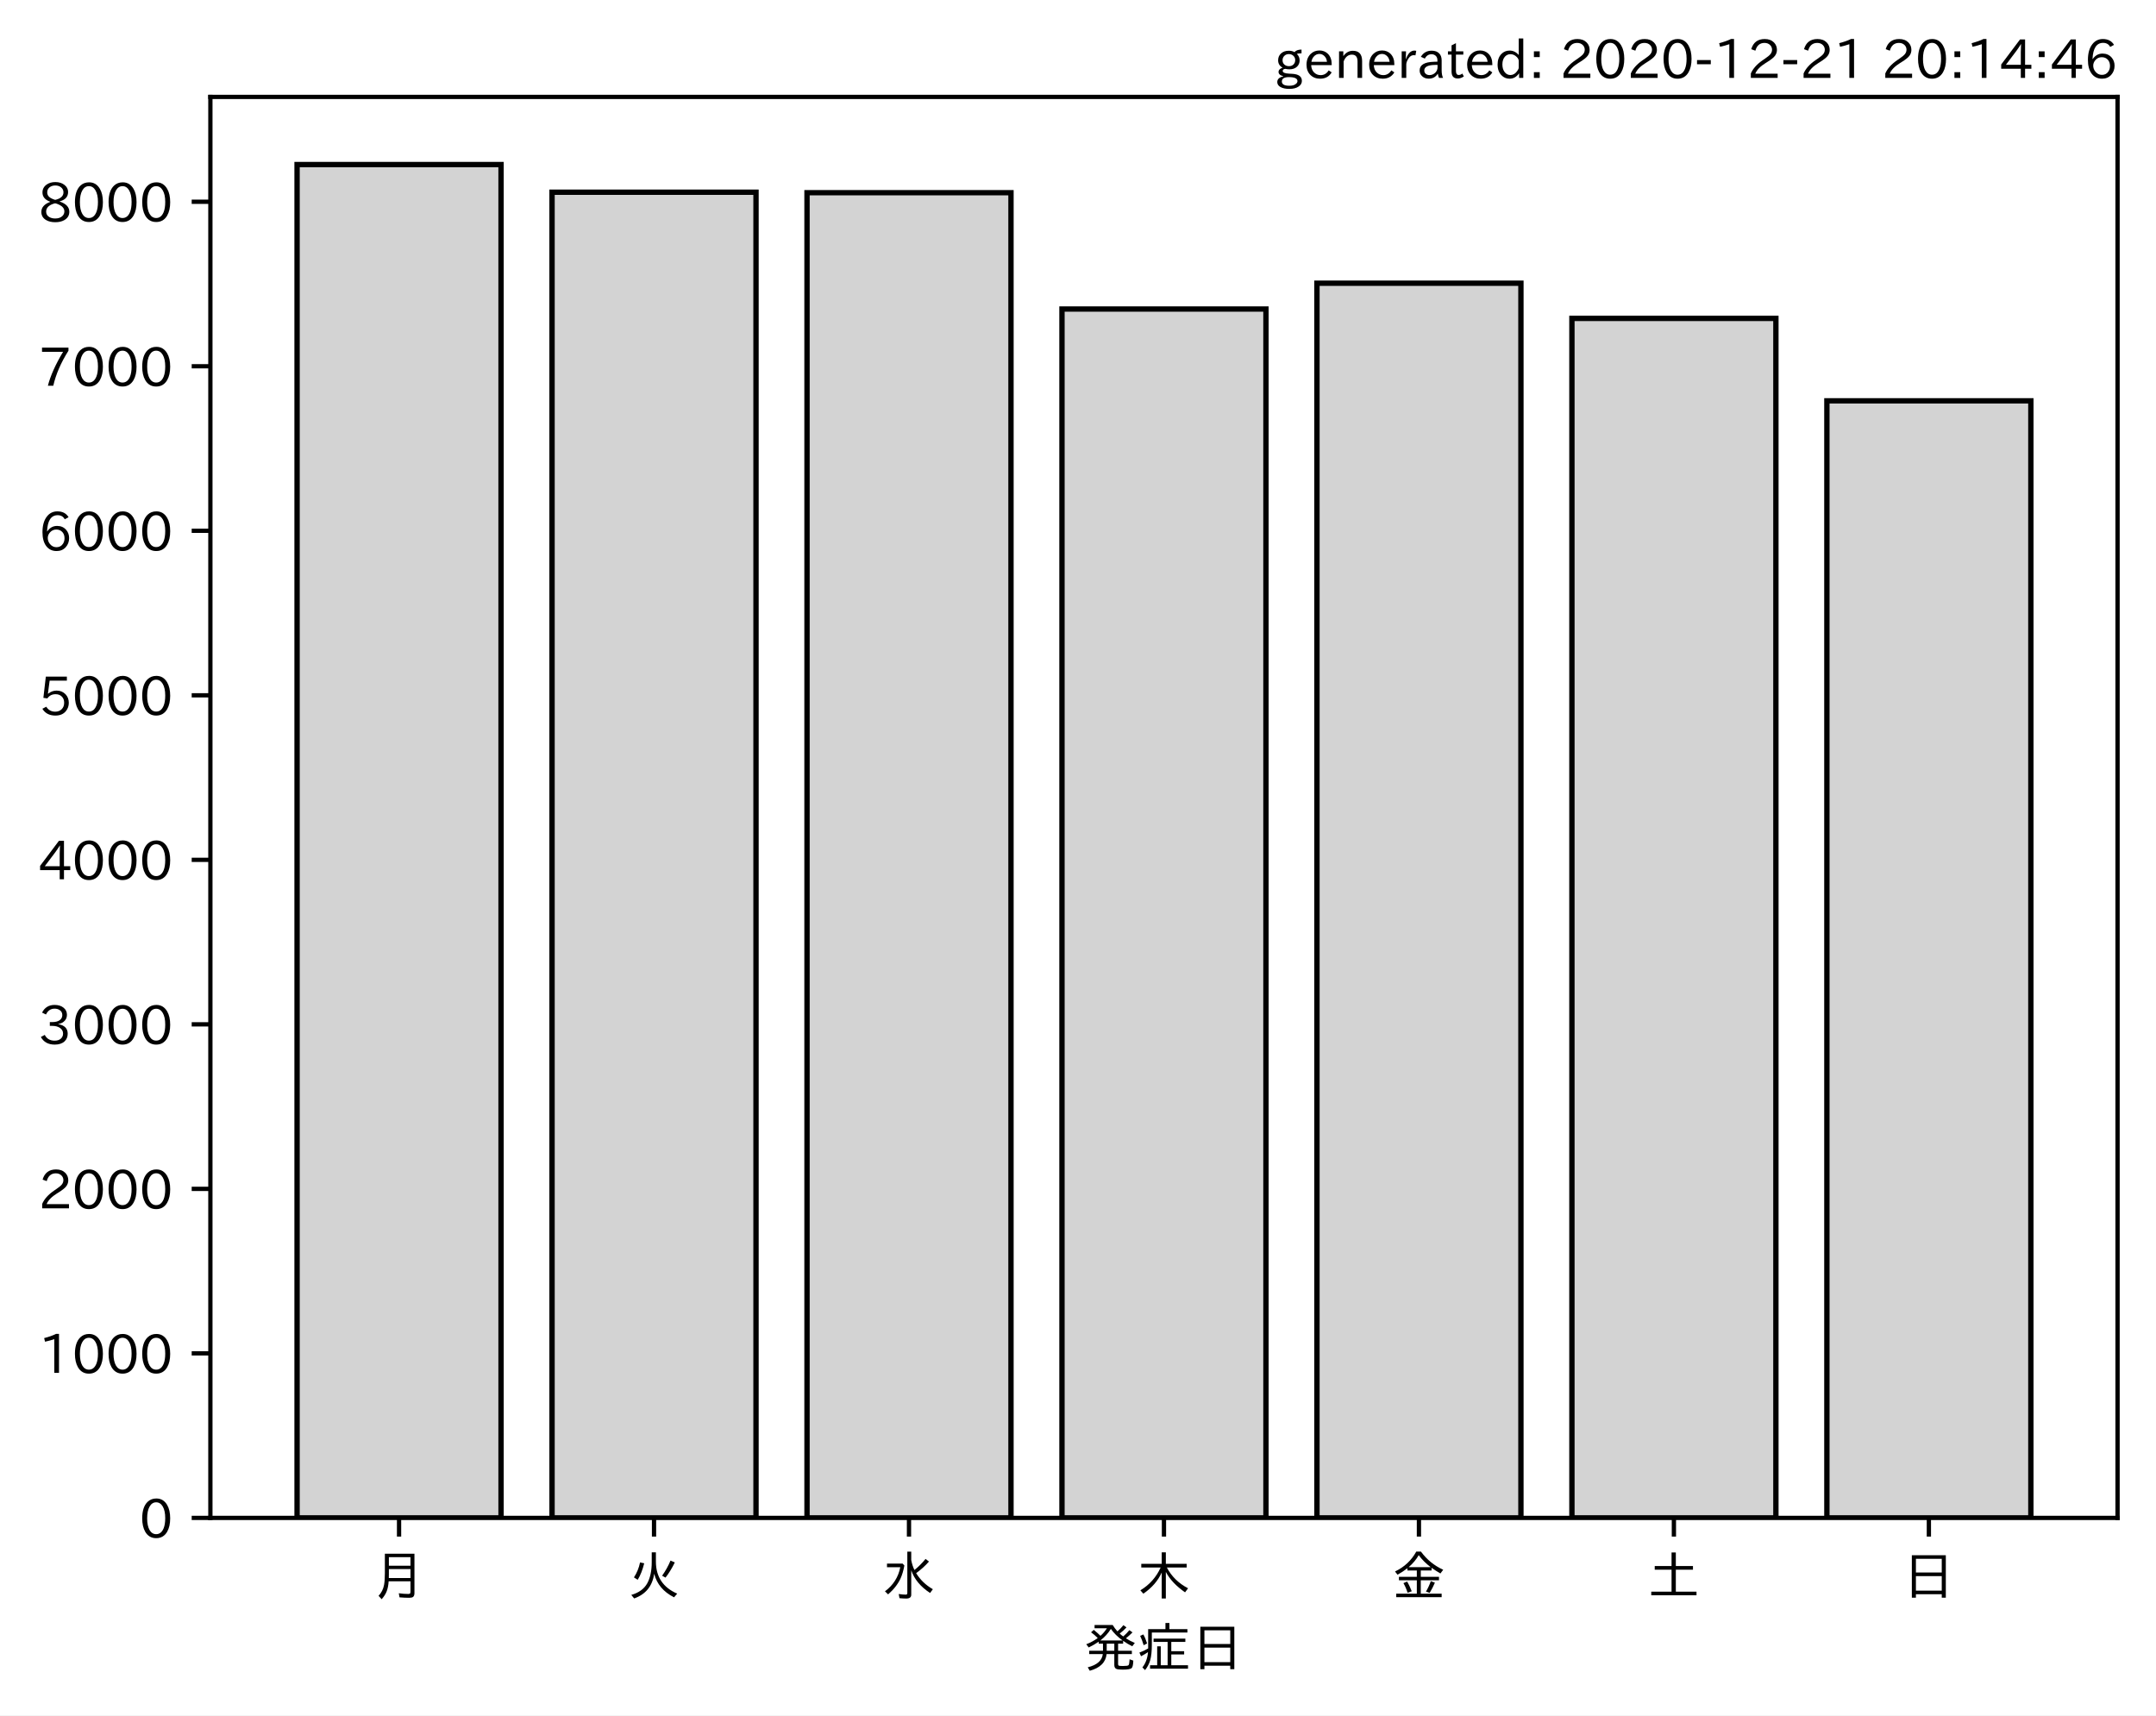
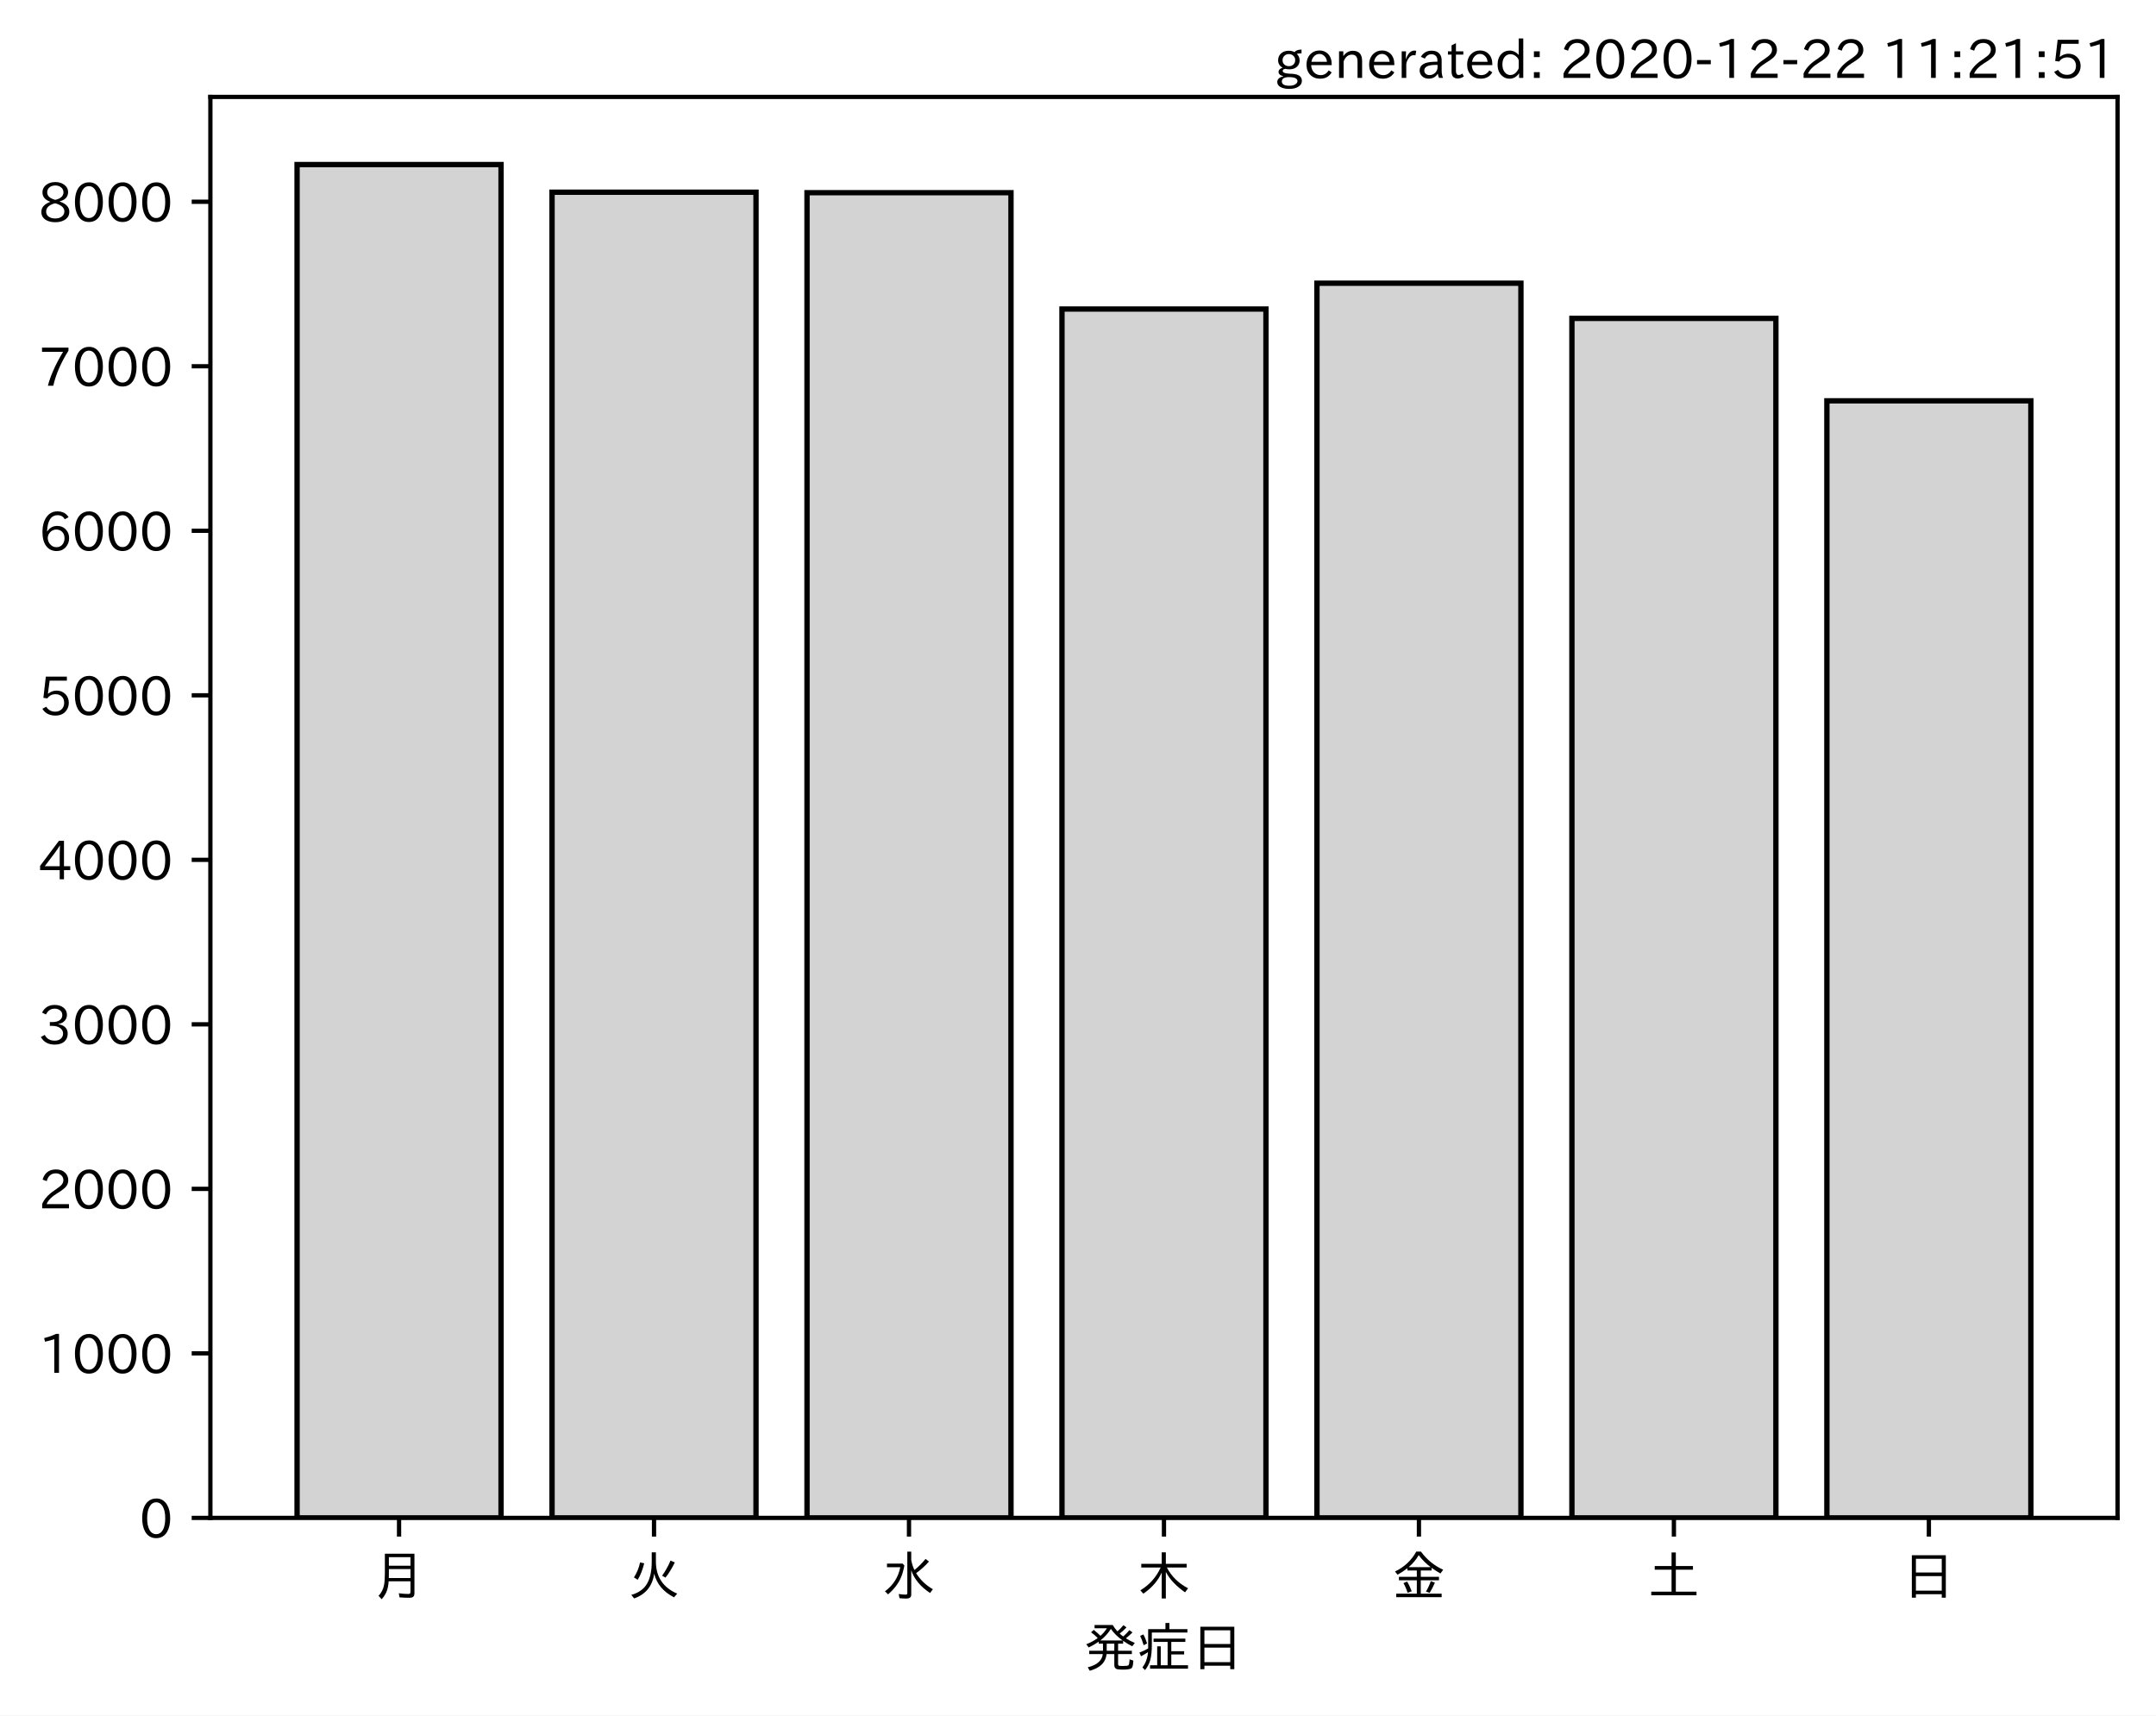
<svg xmlns="http://www.w3.org/2000/svg" xmlns:xlink="http://www.w3.org/1999/xlink" height="321.24pt" version="1.1" viewBox="0 0 403.714 321.24" width="403.714pt">
  <defs>
    <style type="text/css">*{stroke-linecap:butt;stroke-linejoin:round;}</style>
  </defs>
  <g id="figure_1">
    <g id="patch_1">
      <path d="M 0 321.24  L 403.714 321.24  L 403.714 0  L 0 0  z " style="fill:#ffffff;" />
    </g>
    <g id="axes_1">
      <g id="patch_2">
        <path d="M 39.394 284.259  L 396.514 284.259  L 396.514 18.147  L 39.394 18.147  z " style="fill:#ffffff;" />
      </g>
      <g id="patch_3">
-         <path clip-path="url(#pc77dce7013)" d="M 55.626 284.259  L 93.821 284.259  L 93.821 30.819  L 55.626 30.819  z " style="fill:#d3d3d3;stroke:#000000;stroke-linejoin:miter;" />
+         <path clip-path="url(#p035cf41c71)" d="M 55.626 284.259  L 93.821 284.259  L 93.821 30.819  L 55.626 30.819  z " style="fill:#d3d3d3;stroke:#000000;stroke-linejoin:miter;" />
      </g>
      <g id="patch_4">
-         <path clip-path="url(#pc77dce7013)" d="M 103.37 284.259  L 141.564 284.259  L 141.564 35.995  L 103.37 35.995  z " style="fill:#d3d3d3;stroke:#000000;stroke-linejoin:miter;" />
+         <path clip-path="url(#p035cf41c71)" d="M 103.37 284.259  L 141.564 284.259  L 141.564 35.995  L 103.37 35.995  z " style="fill:#d3d3d3;stroke:#000000;stroke-linejoin:miter;" />
      </g>
      <g id="patch_5">
-         <path clip-path="url(#pc77dce7013)" d="M 151.113 284.259  L 189.308 284.259  L 189.308 36.087  L 151.113 36.087  z " style="fill:#d3d3d3;stroke:#000000;stroke-linejoin:miter;" />
+         <path clip-path="url(#p035cf41c71)" d="M 151.113 284.259  L 189.308 284.259  L 189.308 36.087  L 151.113 36.087  z " style="fill:#d3d3d3;stroke:#000000;stroke-linejoin:miter;" />
      </g>
      <g id="patch_6">
-         <path clip-path="url(#pc77dce7013)" d="M 198.856 284.259  L 237.051 284.259  L 237.051 57.869  L 198.856 57.869  z " style="fill:#d3d3d3;stroke:#000000;stroke-linejoin:miter;" />
+         <path clip-path="url(#p035cf41c71)" d="M 198.856 284.259  L 237.051 284.259  L 237.051 57.869  L 198.856 57.869  z " style="fill:#d3d3d3;stroke:#000000;stroke-linejoin:miter;" />
      </g>
      <g id="patch_7">
-         <path clip-path="url(#pc77dce7013)" d="M 246.6 284.259  L 284.794 284.259  L 284.794 53.032  L 246.6 53.032  z " style="fill:#d3d3d3;stroke:#000000;stroke-linejoin:miter;" />
+         <path clip-path="url(#p035cf41c71)" d="M 246.6 284.259  L 284.794 284.259  L 284.794 53.032  L 246.6 53.032  z " style="fill:#d3d3d3;stroke:#000000;stroke-linejoin:miter;" />
      </g>
      <g id="patch_8">
-         <path clip-path="url(#pc77dce7013)" d="M 294.343 284.259  L 332.538 284.259  L 332.538 59.626  L 294.343 59.626  z " style="fill:#d3d3d3;stroke:#000000;stroke-linejoin:miter;" />
+         <path clip-path="url(#p035cf41c71)" d="M 294.343 284.259  L 332.538 284.259  L 332.538 59.626  L 294.343 59.626  z " style="fill:#d3d3d3;stroke:#000000;stroke-linejoin:miter;" />
      </g>
      <g id="patch_9">
-         <path clip-path="url(#pc77dce7013)" d="M 342.086 284.259  L 380.281 284.259  L 380.281 75.061  L 342.086 75.061  z " style="fill:#d3d3d3;stroke:#000000;stroke-linejoin:miter;" />
+         <path clip-path="url(#p035cf41c71)" d="M 342.086 284.259  L 380.281 284.259  L 380.281 75.061  L 342.086 75.061  z " style="fill:#d3d3d3;stroke:#000000;stroke-linejoin:miter;" />
      </g>
      <g id="matplotlib.axis_1">
        <g id="xtick_1">
          <g id="line2d_1">
            <defs>
-               <path d="M 0 0  L 0 3.5  " id="mee9834ea7c" style="stroke:#000000;stroke-width:0.8;" />
+               <path d="M 0 0  L 0 3.5  " id="m94013cd6f0" style="stroke:#000000;stroke-width:0.8;" />
            </defs>
            <g>
-               <use style="stroke:#000000;stroke-width:0.8;" x="74.724" xlink:href="#mee9834ea7c" y="284.259" />
+               <use style="stroke:#000000;stroke-width:0.8;" x="74.724" xlink:href="#m94013cd6f0" y="284.259" />
            </g>
          </g>
          <g id="text_1">
            <g transform="translate(69.7238 298.7493)scale(0.1 -0.1)">
              <defs>
                <path d="M 78.812 77.875  L 78.812 4  Q 78.812 -1.219 76.078 -3.172  Q 73.969 -4.688 68.797 -4.688  Q 60.844 -4.688 50.828 -3.859  L 49.516 3.812  Q 58.594 2.484 67.094 2.484  Q 70.359 2.484 71.047 4.109  Q 71.391 4.891 71.391 6.844  L 71.391 26.125  L 30.516 26.125  Q 29.781 14.938 26.812 7.422  Q 24.031 0.094 17.438 -7.375  L 11.625 -0.984  Q 19.672 7.422 21.922 19.438  Q 23.438 27.688 23.438 41.406  L 23.438 77.875  z M 30.953 71.391  L 30.953 55.328  L 71.391 55.328  L 71.391 71.391  z M 30.953 49.125  L 30.953 39.938  Q 30.953 35.75 30.859 33.547  L 30.859 32.328  L 71.391 32.328  L 71.391 49.125  z " id="IPAexGothic-26376" />
              </defs>
              <use xlink:href="#IPAexGothic-26376" />
            </g>
          </g>
        </g>
        <g id="xtick_2">
          <g id="line2d_2">
            <g>
-               <use style="stroke:#000000;stroke-width:0.8;" x="122.467" xlink:href="#mee9834ea7c" y="284.259" />
+               <use style="stroke:#000000;stroke-width:0.8;" x="122.467" xlink:href="#m94013cd6f0" y="284.259" />
            </g>
          </g>
          <g id="text_2">
            <g transform="translate(117.4671 298.7493)scale(0.1 -0.1)">
              <defs>
                <path d="M 53.516 80.422  L 53.516 63.188  Q 53.516 20.359 93.406 3.078  L 87.5 -3.812  Q 57.672 11.328 50.297 40.375  Q 45.359 5.672 12.797 -5.906  L 7.422 0.688  Q 28.859 6.844 37.406 22.609  Q 45.703 37.844 45.703 62.016  L 45.703 80.422  z M 12.406 33.5  Q 20.703 46.141 23.828 61.531  L 31.641 59.906  Q 27 41.312 19.438 29  z M 65.141 36.625  Q 74.656 50.047 80.906 64.984  L 88.922 61.531  Q 81.109 45.406 71.531 33.109  z " id="IPAexGothic-28779" />
              </defs>
              <use xlink:href="#IPAexGothic-28779" />
            </g>
          </g>
        </g>
        <g id="xtick_3">
          <g id="line2d_3">
            <g>
-               <use style="stroke:#000000;stroke-width:0.8;" x="170.21" xlink:href="#mee9834ea7c" y="284.259" />
+               <use style="stroke:#000000;stroke-width:0.8;" x="170.21" xlink:href="#m94013cd6f0" y="284.259" />
            </g>
          </g>
          <g id="text_3">
            <g transform="translate(165.2104 298.7493)scale(0.1 -0.1)">
              <defs>
                <path d="M 54.203 65.922  Q 56.156 55.562 60.203 47.312  Q 71.578 56.453 81 68.109  L 87.406 63.188  Q 77.25 51.516 63.375 41.406  Q 75 22.609 94.672 11.375  L 89.5 4.297  Q 62.75 21.781 54.203 46.781  L 54.203 0.984  Q 54.203 -6.109 44.875 -6.109  Q 38.812 -6.109 32.172 -5.422  L 30.766 2.391  Q 38.422 1.219 44 1.219  Q 46.875 1.219 46.875 4.109  L 46.875 81.688  L 54.203 81.688  z M 8.797 59.281  L 38.094 59.281  L 41.359 55.766  Q 38.672 41.219 34.078 31.297  Q 26.656 15.375 10.891 1.703  L 4.984 7.422  Q 28.266 24.656 33.688 52.594  L 8.797 52.594  z " id="IPAexGothic-27700" />
              </defs>
              <use xlink:href="#IPAexGothic-27700" />
            </g>
          </g>
        </g>
        <g id="xtick_4">
          <g id="line2d_4">
            <g>
-               <use style="stroke:#000000;stroke-width:0.8;" x="217.954" xlink:href="#mee9834ea7c" y="284.259" />
+               <use style="stroke:#000000;stroke-width:0.8;" x="217.954" xlink:href="#m94013cd6f0" y="284.259" />
            </g>
          </g>
          <g id="text_4">
            <g transform="translate(212.9538 298.7493)scale(0.1 -0.1)">
              <defs>
                <path d="M 55.422 52  Q 68.5 27 95.125 13.094  L 89.5 5.516  Q 64.594 22.797 53.516 43.703  L 53.516 -6  L 45.797 -6  L 45.797 42.672  Q 35.5 19.578 11.422 2.984  L 5.812 9.281  Q 31.453 24.75 43.797 52  L 7.516 52  L 7.516 58.891  L 45.797 58.891  L 45.797 80.469  L 53.516 80.469  L 53.516 58.891  L 92.531 58.891  L 92.531 52  z " id="IPAexGothic-26408" />
              </defs>
              <use xlink:href="#IPAexGothic-26408" />
            </g>
          </g>
        </g>
        <g id="xtick_5">
          <g id="line2d_5">
            <g>
-               <use style="stroke:#000000;stroke-width:0.8;" x="265.697" xlink:href="#mee9834ea7c" y="284.259" />
+               <use style="stroke:#000000;stroke-width:0.8;" x="265.697" xlink:href="#m94013cd6f0" y="284.259" />
            </g>
          </g>
          <g id="text_5">
            <g transform="translate(260.6971 298.7493)scale(0.1 -0.1)">
              <defs>
                <path d="M 53.469 46.391  L 53.469 34.516  L 87.547 34.516  L 87.547 28.125  L 53.469 28.125  L 53.469 2.984  L 92.531 2.984  L 92.531 -3.516  L 7.516 -3.516  L 7.516 2.984  L 46.047 2.984  L 46.047 28.125  L 12.547 28.125  L 12.547 34.516  L 46.047 34.516  L 46.047 46.391  L 28.422 46.391  L 28.422 50.688  Q 19.734 43.891 9.906 38.531  L 5.219 44.578  Q 31.344 56.984 45.016 81.781  L 53.766 81.781  Q 70.359 59.234 95.453 47.797  L 90.234 40.828  Q 81.547 45.844 73.641 51.469  L 73.641 46.391  z M 72.016 52.688  Q 59.078 62.406 49.562 75.094  Q 42.828 63.141 30.812 52.688  z M 28.719 4.688  Q 26.078 13.719 21 22.797  L 27.875 25.688  Q 31.938 19.188 36.531 7.516  z M 63.188 6.891  Q 68.797 16.406 72.219 26.516  L 79.891 23.578  Q 75.922 14.156 70.125 4.5  z " id="IPAexGothic-37329" />
              </defs>
              <use xlink:href="#IPAexGothic-37329" />
            </g>
          </g>
        </g>
        <g id="xtick_6">
          <g id="line2d_6">
            <g>
-               <use style="stroke:#000000;stroke-width:0.8;" x="313.44" xlink:href="#mee9834ea7c" y="284.259" />
+               <use style="stroke:#000000;stroke-width:0.8;" x="313.44" xlink:href="#m94013cd6f0" y="284.259" />
            </g>
          </g>
          <g id="text_6">
            <g transform="translate(308.4404 298.7493)scale(0.1 -0.1)">
              <defs>
                <path d="M 45.609 54.781  L 45.609 80.172  L 53.609 80.172  L 53.609 54.781  L 85.688 54.781  L 85.688 47.906  L 53.609 47.906  L 53.609 6.781  L 92.328 6.781  L 92.328 0  L 7.625 0  L 7.625 6.781  L 45.609 6.781  L 45.609 47.906  L 14.109 47.906  L 14.109 54.781  z " id="IPAexGothic-22303" />
              </defs>
              <use xlink:href="#IPAexGothic-22303" />
            </g>
          </g>
        </g>
        <g id="xtick_7">
          <g id="line2d_7">
            <g>
-               <use style="stroke:#000000;stroke-width:0.8;" x="361.184" xlink:href="#mee9834ea7c" y="284.259" />
+               <use style="stroke:#000000;stroke-width:0.8;" x="361.184" xlink:href="#m94013cd6f0" y="284.259" />
            </g>
          </g>
          <g id="text_7">
            <g transform="translate(356.1837 298.7493)scale(0.1 -0.1)">
              <defs>
                <path d="M 81.734 75  L 81.734 -4.5  L 74.125 -4.5  L 74.125 2  L 25.734 2  L 25.734 -4.5  L 18.109 -4.5  L 18.109 75  z M 25.734 68.312  L 25.734 42.672  L 74.125 42.672  L 74.125 68.312  z M 25.734 35.891  L 25.734 8.688  L 74.125 8.688  L 74.125 35.891  z " id="IPAexGothic-26085" />
              </defs>
              <use xlink:href="#IPAexGothic-26085" />
            </g>
          </g>
        </g>
        <g id="text_8">
          <g transform="translate(202.9538 312.1399)scale(0.1 -0.1)">
            <defs>
              <path d="M 73.734 56.844  Q 80.609 62.75 85.203 68.609  L 91.109 64.406  Q 84.469 57.812 78.719 53.328  Q 85.938 48.688 95.406 44.625  L 90.625 38.375  Q 81.734 42.781 73.531 48.641  L 73.531 43.312  L 64.109 43.312  L 64.109 29.984  L 89.891 29.984  L 89.891 23.781  L 64.109 23.781  L 64.109 5.609  Q 64.109 2.484 65.719 2.047  Q 67.391 1.469 73.094 1.469  Q 82.125 1.469 83.594 2.984  Q 85.062 4.438 85.5 11.969  Q 85.5 13.484 85.594 14.062  L 92.625 11.578  Q 92.188 0.391 89.703 -2.203  Q 87.062 -5.328 72.609 -5.328  Q 63.812 -5.328 60.938 -4  Q 57.031 -2.344 57.031 3.328  L 57.031 23.781  L 42.578 23.781  Q 40.188 0.531 11.078 -7.422  L 7.281 -0.984  Q 33.25 5.422 35.5 23.781  L 10.016 23.781  L 10.016 29.984  L 35.797 29.984  L 35.797 43.312  L 27.781 43.312  L 27.781 47.016  Q 19.734 41.359 9.078 36.188  L 4.5 42.188  Q 16.312 46.734 25.984 53.812  Q 19.828 60.156 13.484 64.594  L 18.609 69.141  Q 26.516 62.594 31.109 58.016  Q 38.031 64.062 43.172 72.125  L 20.062 72.125  L 20.062 78.219  L 54 78.219  Q 58.203 71.344 62.891 66.312  Q 69.094 71.625 74.031 77.938  L 79.828 73.734  Q 74.172 67.625 67.094 62.203  Q 70.406 59.078 73.734 56.844  z M 57.031 43.312  L 42.781 43.312  L 42.781 29.984  L 57.031 29.984  z M 30.906 49.312  L 72.516 49.312  Q 58.688 59.281 50.594 71  Q 43.219 58.891 30.906 49.312  z " id="IPAexGothic-30330" />
              <path d="M 63.719 2.875  L 95.016 2.875  L 95.016 -3.516  L 23.969 -3.516  L 23.969 2.875  L 37.312 2.875  L 37.312 38.281  L 44 38.281  L 44 2.875  L 56.844 2.875  L 56.844 46.578  L 30.516 46.578  L 30.516 52.781  L 90.047 52.781  L 90.047 46.578  L 63.719 46.578  L 63.719 29.203  L 87.797 29.203  L 87.797 23.094  L 63.719 23.094  z M 60.203 70.516  L 93.891 70.516  L 93.891 64.109  L 27.297 64.109  L 27.297 41.406  Q 27.297 23.141 24.219 12.203  Q 21.391 2.25 14.594 -6.203  L 9.625 -1.172  Q 18.75 10.359 20.125 27.484  Q 15.438 24.125 7.078 19.734  L 4 26.609  Q 12.312 29.594 20.406 34.328  L 20.406 37.891  L 20.406 70.516  L 52.781 70.516  L 52.781 81.984  L 60.203 81.984  z M 12.016 40.375  Q 8.891 50.781 5.422 57.906  L 11.375 60.594  Q 15.234 53.859 18.406 43.703  z " id="IPAexGothic-30151" />
            </defs>
            <use xlink:href="#IPAexGothic-30330" />
            <use x="100" xlink:href="#IPAexGothic-30151" />
            <use x="200" xlink:href="#IPAexGothic-26085" />
          </g>
        </g>
      </g>
      <g id="matplotlib.axis_2">
        <g id="ytick_1">
          <g id="line2d_8">
            <defs>
-               <path d="M 0 0  L -3.5 0  " id="m3c4c102791" style="stroke:#000000;stroke-width:0.8;" />
+               <path d="M 0 0  L -3.5 0  " id="mf74682ea4d" style="stroke:#000000;stroke-width:0.8;" />
            </defs>
            <g>
-               <use style="stroke:#000000;stroke-width:0.8;" x="39.394" xlink:href="#m3c4c102791" y="284.259" />
+               <use style="stroke:#000000;stroke-width:0.8;" x="39.394" xlink:href="#mf74682ea4d" y="284.259" />
            </g>
          </g>
          <g id="text_9">
            <g transform="translate(26.09531 288.0039)scale(0.1 -0.1)">
              <defs>
                <path d="M 31.844 73.828  Q 45.016 73.828 52.094 61.625  Q 57.719 51.953 57.719 36.625  Q 57.719 21.438 52.094 11.578  Q 45.125 -0.484 31.5 -0.484  Q 17.922 -0.484 10.938 11.578  Q 5.328 21.438 5.328 36.719  Q 5.328 58.016 15.625 67.719  Q 22.172 73.828 31.844 73.828  z M 31.5 66.656  Q 23.688 66.656 19.188 58.734  Q 14.594 50.734 14.594 36.625  Q 14.594 22.75 19.094 14.797  Q 23.641 6.984 31.5 6.984  Q 40.922 6.984 45.453 18.016  Q 48.438 25.344 48.438 37.109  Q 48.438 50.875 43.844 58.734  Q 39.203 66.656 31.5 66.656  z " id="IPAexGothic-48" />
              </defs>
              <use xlink:href="#IPAexGothic-48" />
            </g>
          </g>
        </g>
        <g id="ytick_2">
          <g id="line2d_9">
            <g>
-               <use style="stroke:#000000;stroke-width:0.8;" x="39.394" xlink:href="#m3c4c102791" y="253.449" />
+               <use style="stroke:#000000;stroke-width:0.8;" x="39.394" xlink:href="#mf74682ea4d" y="253.449" />
            </g>
          </g>
          <g id="text_10">
            <g transform="translate(7.2 257.1943)scale(0.1 -0.1)">
              <defs>
                <path d="M 38.484 0.984  L 29.688 0.984  L 29.688 64.109  Q 21.438 61.281 12.312 59.328  L 10.688 66.109  Q 23.734 69.391 32.906 73.922  L 38.484 73.922  z " id="IPAexGothic-49" />
              </defs>
              <use xlink:href="#IPAexGothic-49" />
              <use x="62.988" xlink:href="#IPAexGothic-48" />
              <use x="125.977" xlink:href="#IPAexGothic-48" />
              <use x="188.965" xlink:href="#IPAexGothic-48" />
            </g>
          </g>
        </g>
        <g id="ytick_3">
          <g id="line2d_10">
            <g>
-               <use style="stroke:#000000;stroke-width:0.8;" x="39.394" xlink:href="#m3c4c102791" y="222.639" />
+               <use style="stroke:#000000;stroke-width:0.8;" x="39.394" xlink:href="#mf74682ea4d" y="222.639" />
            </g>
          </g>
          <g id="text_11">
            <g transform="translate(7.2 226.3847)scale(0.1 -0.1)">
              <defs>
                <path d="M 57.172 0.984  L 6.984 0.984  L 6.984 9.281  Q 12.891 23.047 29.594 34.422  L 32.375 36.281  Q 40.922 42.141 43.609 45.406  Q 46.688 49.266 46.688 53.812  Q 46.688 58.938 43.062 62.547  Q 39.062 66.547 32.562 66.547  Q 19.531 66.547 15.484 52  L 7.766 54.781  Q 13.328 73.828 33.062 73.828  Q 43.844 73.828 50.25 67.438  Q 55.859 61.672 55.859 53.516  Q 55.859 47.469 52.25 42.531  Q 48.922 37.75 36.969 30.281  L 34.859 29  Q 19.625 19.578 15.281 8.891  L 57.172 8.891  z " id="IPAexGothic-50" />
              </defs>
              <use xlink:href="#IPAexGothic-50" />
              <use x="62.988" xlink:href="#IPAexGothic-48" />
              <use x="125.977" xlink:href="#IPAexGothic-48" />
              <use x="188.965" xlink:href="#IPAexGothic-48" />
            </g>
          </g>
        </g>
        <g id="ytick_4">
          <g id="line2d_11">
            <g>
-               <use style="stroke:#000000;stroke-width:0.8;" x="39.394" xlink:href="#m3c4c102791" y="191.83" />
+               <use style="stroke:#000000;stroke-width:0.8;" x="39.394" xlink:href="#mf74682ea4d" y="191.83" />
            </g>
          </g>
          <g id="text_12">
            <g transform="translate(7.2 195.5751)scale(0.1 -0.1)">
              <defs>
                <path d="M 37.203 37.797  Q 54.781 34.625 54.781 19.969  Q 54.781 11.188 48.875 5.562  Q 42.328 -0.484 30.375 -0.484  Q 12.453 -0.484 4.5 13.766  L 11.812 17.672  Q 17.328 6.891 30.281 6.891  Q 37.891 6.891 42.094 10.797  Q 46.094 14.5 46.094 20.172  Q 46.094 26.859 40.094 30.906  Q 34.625 34.578 25.688 34.578  L 21.297 34.578  L 21.297 41.703  L 25.875 41.703  Q 34.859 41.703 39.594 45.125  Q 44.672 48.734 44.672 54.828  Q 44.672 61.469 38.969 64.656  Q 35.297 66.844 30.172 66.844  Q 19.344 66.844 14.109 55.906  L 6.781 59.422  Q 14.016 73.828 30.281 73.828  Q 40.578 73.828 46.969 68.656  Q 53.375 63.578 53.375 55.219  Q 53.375 47.312 47.172 42.281  Q 43.172 39.062 37.203 38.188  z " id="IPAexGothic-51" />
              </defs>
              <use xlink:href="#IPAexGothic-51" />
              <use x="62.988" xlink:href="#IPAexGothic-48" />
              <use x="125.977" xlink:href="#IPAexGothic-48" />
              <use x="188.965" xlink:href="#IPAexGothic-48" />
            </g>
          </g>
        </g>
        <g id="ytick_5">
          <g id="line2d_12">
            <g>
-               <use style="stroke:#000000;stroke-width:0.8;" x="39.394" xlink:href="#m3c4c102791" y="161.02" />
+               <use style="stroke:#000000;stroke-width:0.8;" x="39.394" xlink:href="#mf74682ea4d" y="161.02" />
            </g>
          </g>
          <g id="text_13">
            <g transform="translate(7.2 164.7654)scale(0.1 -0.1)">
              <defs>
                <path d="M 59.578 18.109  L 47.797 18.109  L 47.797 0.984  L 39.797 0.984  L 39.797 18.109  L 3.078 18.109  L 3.078 26.125  L 38.375 73.094  L 47.797 73.094  L 47.797 25.531  L 59.578 25.531  z M 40.281 64.203  L 39.984 64.203  Q 35.594 57.125 31.297 51.312  L 11.859 25.531  L 39.797 25.531  L 39.797 49.125  Q 39.797 54.391 40.281 64.203  z " id="IPAexGothic-52" />
              </defs>
              <use xlink:href="#IPAexGothic-52" />
              <use x="62.988" xlink:href="#IPAexGothic-48" />
              <use x="125.977" xlink:href="#IPAexGothic-48" />
              <use x="188.965" xlink:href="#IPAexGothic-48" />
            </g>
          </g>
        </g>
        <g id="ytick_6">
          <g id="line2d_13">
            <g>
-               <use style="stroke:#000000;stroke-width:0.8;" x="39.394" xlink:href="#m3c4c102791" y="130.21" />
+               <use style="stroke:#000000;stroke-width:0.8;" x="39.394" xlink:href="#mf74682ea4d" y="130.21" />
            </g>
          </g>
          <g id="text_14">
            <g transform="translate(7.2 133.9558)scale(0.1 -0.1)">
              <defs>
                <path d="M 18.406 40.672  Q 25.531 46.297 33.938 46.297  Q 44 46.297 50.641 39.5  Q 56.844 33.016 56.844 23.391  Q 56.844 14.656 51.516 8.016  Q 44.828 -0.484 31.734 -0.484  Q 14.984 -0.484 7.328 12.25  L 14.656 16.062  Q 20.453 6.781 31.453 6.781  Q 38.531 6.781 43.266 11.188  Q 48.141 15.828 48.141 23.484  Q 48.141 30.719 43.844 35.016  Q 39.359 39.5 32.125 39.5  Q 21.969 39.5 16.75 31.688  L 9.234 32.672  L 13.812 72.406  L 53.219 72.406  L 53.219 64.891  L 20.953 64.891  L 17.719 40.672  z " id="IPAexGothic-53" />
              </defs>
              <use xlink:href="#IPAexGothic-53" />
              <use x="62.988" xlink:href="#IPAexGothic-48" />
              <use x="125.977" xlink:href="#IPAexGothic-48" />
              <use x="188.965" xlink:href="#IPAexGothic-48" />
            </g>
          </g>
        </g>
        <g id="ytick_7">
          <g id="line2d_14">
            <g>
-               <use style="stroke:#000000;stroke-width:0.8;" x="39.394" xlink:href="#m3c4c102791" y="99.401" />
+               <use style="stroke:#000000;stroke-width:0.8;" x="39.394" xlink:href="#mf74682ea4d" y="99.401" />
            </g>
          </g>
          <g id="text_15">
            <g transform="translate(7.2 103.1462)scale(0.1 -0.1)">
              <defs>
                <path d="M 16.5 36.375  Q 23.578 46.578 34.906 46.578  Q 45.406 46.578 51.812 39.266  Q 57.422 32.906 57.422 23.781  Q 57.422 13.812 51.125 6.781  Q 44.578 -0.484 34.031 -0.484  Q 21.484 -0.484 14.406 9.078  Q 7.516 18.406 7.516 34.812  Q 7.516 53.516 15.828 64.203  Q 23.344 73.828 35.5 73.828  Q 49.859 73.828 56.391 62.891  L 49.219 58.984  Q 45.219 66.656 35.938 66.656  Q 17.484 66.656 16.109 36.375  z M 33.453 39.797  Q 26.312 39.797 21.625 34.469  Q 17.438 29.688 17.438 24.078  Q 17.438 18.062 21.141 13.188  Q 26.125 6.688 33.734 6.688  Q 41.703 6.688 45.953 13.188  Q 48.828 17.625 48.828 23.484  Q 48.828 30.375 45.016 34.812  Q 40.625 39.797 33.453 39.797  z " id="IPAexGothic-54" />
              </defs>
              <use xlink:href="#IPAexGothic-54" />
              <use x="62.988" xlink:href="#IPAexGothic-48" />
              <use x="125.977" xlink:href="#IPAexGothic-48" />
              <use x="188.965" xlink:href="#IPAexGothic-48" />
            </g>
          </g>
        </g>
        <g id="ytick_8">
          <g id="line2d_15">
            <g>
-               <use style="stroke:#000000;stroke-width:0.8;" x="39.394" xlink:href="#m3c4c102791" y="68.591" />
+               <use style="stroke:#000000;stroke-width:0.8;" x="39.394" xlink:href="#mf74682ea4d" y="68.591" />
            </g>
          </g>
          <g id="text_16">
            <g transform="translate(7.2 72.33654)scale(0.1 -0.1)">
              <defs>
                <path d="M 56.203 66.609  Q 34.969 32.906 27.781 0.984  L 17.672 0.984  Q 24.703 28.656 46.094 64.5  L 6.688 64.5  L 6.688 72.406  L 56.203 72.406  z " id="IPAexGothic-55" />
              </defs>
              <use xlink:href="#IPAexGothic-55" />
              <use x="62.988" xlink:href="#IPAexGothic-48" />
              <use x="125.977" xlink:href="#IPAexGothic-48" />
              <use x="188.965" xlink:href="#IPAexGothic-48" />
            </g>
          </g>
        </g>
        <g id="ytick_9">
          <g id="line2d_16">
            <g>
-               <use style="stroke:#000000;stroke-width:0.8;" x="39.394" xlink:href="#m3c4c102791" y="37.782" />
+               <use style="stroke:#000000;stroke-width:0.8;" x="39.394" xlink:href="#mf74682ea4d" y="37.782" />
            </g>
          </g>
          <g id="text_17">
            <g transform="translate(7.2 41.52691)scale(0.1 -0.1)">
              <defs>
                <path d="M 39.703 37.891  Q 57.812 31.734 57.812 18.703  Q 57.812 8.453 48.438 3.078  Q 41.609 -0.875 31.5 -0.875  Q 21.344 -0.875 14.5 3.078  Q 5.422 8.297 5.422 18.406  Q 5.422 31.062 22.016 37.203  L 22.016 37.5  Q 7.516 42.719 7.516 54.828  Q 7.516 64.062 15.328 69.625  Q 21.969 74.312 31.547 74.312  Q 42.234 74.312 48.922 68.797  Q 55.516 63.578 55.516 55.719  Q 55.516 42.281 39.703 38.188  z M 31.594 41.016  Q 46.828 44.625 46.828 55.125  Q 46.828 61.188 41.797 64.844  Q 37.703 67.922 31.5 67.922  Q 25.094 67.922 20.797 64.5  Q 16.406 60.891 16.406 55.031  Q 16.406 49.219 21.094 45.703  Q 23.344 43.891 26.906 42.531  Q 31 40.875 31.594 41.016  z M 30.906 34.516  Q 14.406 30.172 14.406 19  Q 14.406 12.109 20.516 8.688  Q 25.094 6.109 31.391 6.109  Q 40.234 6.109 45.016 10.891  Q 48.531 14.406 48.531 19.531  Q 48.531 24.906 43.656 28.906  Q 40.766 31.156 36.719 32.812  Q 31.984 34.719 30.906 34.516  z " id="IPAexGothic-56" />
              </defs>
              <use xlink:href="#IPAexGothic-56" />
              <use x="62.988" xlink:href="#IPAexGothic-48" />
              <use x="125.977" xlink:href="#IPAexGothic-48" />
              <use x="188.965" xlink:href="#IPAexGothic-48" />
            </g>
          </g>
        </g>
      </g>
      <g id="patch_10">
        <path d="M 39.394 284.259  L 39.394 18.147  " style="fill:none;stroke:#000000;stroke-linecap:square;stroke-linejoin:miter;stroke-width:0.8;" />
      </g>
      <g id="patch_11">
        <path d="M 396.514 284.259  L 396.514 18.147  " style="fill:none;stroke:#000000;stroke-linecap:square;stroke-linejoin:miter;stroke-width:0.8;" />
      </g>
      <g id="patch_12">
        <path d="M 39.394 284.259  L 396.514 284.259  " style="fill:none;stroke:#000000;stroke-linecap:square;stroke-linejoin:miter;stroke-width:0.8;" />
      </g>
      <g id="patch_13">
        <path d="M 39.394 18.147  L 396.514 18.147  " style="fill:none;stroke:#000000;stroke-linecap:square;stroke-linejoin:miter;stroke-width:0.8;" />
      </g>
    </g>
    <g id="text_18">
      <g transform="translate(238.6184 14.69063)scale(0.1 -0.1)">
        <defs>
          <path d="M 20.797 17.969  Q 15.719 17.531 15.719 14.062  Q 15.719 9.578 27.547 8.984  L 33.297 8.688  Q 51.609 7.766 51.609 -4.594  Q 51.609 -10.938 45.703 -14.984  Q 39.359 -19.578 28.031 -19.578  Q 17.781 -19.578 11.531 -16.062  Q 5.516 -12.641 5.516 -6.688  Q 5.516 1.312 16.797 3.859  L 16.797 4.203  Q 7.906 6.453 7.906 12.156  Q 7.906 17.438 15.531 20.266  Q 7.125 24.609 7.125 34.078  Q 7.125 41.406 12.016 46.297  Q 17.625 51.906 27.156 51.906  Q 33.203 51.906 37.844 49.266  Q 41.406 53.953 50.922 54.109  L 50.922 47.078  Q 44.344 46.922 42.234 45.906  Q 47.406 40.828 47.406 33.891  Q 47.406 27 42.719 22.266  Q 37.5 17.094 28.328 17.094  Q 24.422 17.094 20.797 17.969  z M 27.094 45.609  Q 22.016 45.609 18.703 42.281  Q 15.438 39.016 15.438 34.078  Q 15.438 29.25 18.5 26.312  Q 21.828 23 27.438 23  Q 32.719 23 35.891 26.219  Q 39.109 29.391 39.109 34.422  Q 39.109 39.016 35.891 42.188  Q 32.516 45.609 27.094 45.609  z M 27.391 2.484  Q 14.109 2.484 14.109 -5.719  Q 14.109 -13.672 28.125 -13.672  Q 37.156 -13.672 41.219 -9.469  Q 43.312 -7.516 43.312 -4.891  Q 43.312 2.484 27.391 2.484  z " id="IPAexGothic-103" />
          <path d="M 13.484 24.906  Q 13.922 16.266 18.891 11.281  Q 23.969 6.203 31.203 6.203  Q 40.719 6.203 46.297 15.094  L 51.906 11.375  Q 44.828 -0.484 30.172 -0.484  Q 19.094 -0.484 11.969 6.594  Q 4.781 13.812 4.781 25.641  Q 4.781 38.188 12.312 45.703  Q 19 52.391 29 52.391  Q 38.422 52.391 44.781 46.188  Q 51.906 38.969 51.906 26.906  L 51.906 24.906  z M 43.062 31.203  Q 42.328 37.984 38.281 41.891  Q 34.281 45.906 28.812 45.906  Q 22.469 45.906 17.969 40.484  Q 14.891 36.812 13.969 31.203  z " id="IPAexGothic-101" />
          <path d="M 52 0.984  L 43.406 0.984  L 43.406 31.891  Q 43.406 44.578 32.906 44.578  Q 22.312 44.578 17.391 31.891  L 17.391 0.984  L 8.797 0.984  L 8.797 50.781  L 16.797 50.781  L 16.797 41.797  Q 23.828 51.812 34.719 51.812  Q 52 51.812 52 32.375  z " id="IPAexGothic-110" />
          <path d="M 36.078 51.812  L 34.578 43.266  Q 32.906 43.609 31.594 43.609  Q 25.828 43.609 22.078 38.188  Q 17.391 31.344 17.391 26.172  L 17.391 0.984  L 8.797 0.984  L 8.797 50.781  L 16.891 50.781  L 16.5 35.984  L 16.703 35.984  Q 22.219 52.203 32.766 52.203  Q 34.469 52.203 36.078 51.812  z " id="IPAexGothic-114" />
          <path d="M 49.312 0.984  L 41.75 0.984  Q 39.984 4.734 39.547 8.688  L 39.203 8.688  Q 33.547 -0.391 22.312 -0.391  Q 14.594 -0.391 9.719 4.5  Q 5.422 8.797 5.422 14.984  Q 5.422 30.422 32.031 31.203  L 38.719 31.391  L 38.719 33.984  Q 38.719 39.203 35.75 42.188  Q 32.625 45.312 27.734 45.312  Q 19.344 45.312 15.141 37.156  L 7.719 40.578  Q 14.656 52 27.938 52  Q 37.109 52 42.047 46.875  Q 46.625 42.281 46.625 33.891  L 46.625 15.578  Q 46.625 6.25 49.312 0.984  z M 38.922 25.391  L 33.453 25.297  Q 14.109 24.859 14.109 14.891  Q 14.109 11.375 16.406 9.078  Q 19.234 6.297 23.828 6.297  Q 30.219 6.297 34.906 10.984  Q 38.922 15.141 38.922 21  z " id="IPAexGothic-97" />
          <path d="M 33.203 3.766  Q 27.641 -0.094 21.828 -0.094  Q 10.203 -0.094 10.203 12.984  L 10.203 44.672  L 3.422 44.672  L 3.422 50.781  L 10.203 50.781  L 10.203 61.969  L 18.406 66.062  L 18.406 50.781  L 32.234 50.781  L 32.234 44.672  L 18.406 44.672  L 18.406 14.156  Q 18.406 6.5 23.641 6.5  Q 27.156 6.5 30.328 9.188  z " id="IPAexGothic-116" />
          <path d="M 52.984 0.984  L 45.172 0.984  L 45.172 9.672  Q 38.141 -0.484 27.391 -0.484  Q 18.453 -0.484 12.312 5.812  Q 4.891 13.188 4.891 25.984  Q 4.891 38.531 12.062 45.906  Q 18.266 52.203 27.391 52.203  Q 37.25 52.203 44.484 43.891  L 44.484 74.906  L 52.984 74.906  z M 44.484 20.359  L 44.484 32.766  Q 44.484 37.703 38.375 42.281  Q 34.078 45.406 28.953 45.406  Q 23.188 45.406 19.188 41.406  Q 13.875 36.078 13.875 26.219  Q 13.875 17.328 18.266 11.719  Q 22.516 6.391 28.859 6.391  Q 36.281 6.391 41.5 13.672  Q 44.484 17.719 44.484 20.359  z " id="IPAexGothic-100" />
          <path d="M 21.391 39.984  L 10.5 39.984  L 10.5 50.781  L 21.391 50.781  z M 21.391 0.984  L 10.5 0.984  L 10.5 11.766  L 21.391 11.766  z " id="IPAexGothic-58" />
          <path id="IPAexGothic-32" />
          <path d="M 30.766 26.609  L 4.984 26.609  L 4.984 34.422  L 30.766 34.422  z " id="IPAexGothic-45" />
        </defs>
        <use xlink:href="#IPAexGothic-103" />
        <use x="55.518" xlink:href="#IPAexGothic-101" />
        <use x="112.402" xlink:href="#IPAexGothic-110" />
        <use x="172.803" xlink:href="#IPAexGothic-101" />
        <use x="229.688" xlink:href="#IPAexGothic-114" />
        <use x="266.699" xlink:href="#IPAexGothic-97" />
        <use x="321.68" xlink:href="#IPAexGothic-116" />
        <use x="356.299" xlink:href="#IPAexGothic-101" />
        <use x="413.184" xlink:href="#IPAexGothic-100" />
        <use x="475.586" xlink:href="#IPAexGothic-58" />
        <use x="507.568" xlink:href="#IPAexGothic-32" />
        <use x="534.57" xlink:href="#IPAexGothic-50" />
        <use x="597.559" xlink:href="#IPAexGothic-48" />
        <use x="660.547" xlink:href="#IPAexGothic-50" />
        <use x="723.535" xlink:href="#IPAexGothic-48" />
        <use x="786.523" xlink:href="#IPAexGothic-45" />
        <use x="822.314" xlink:href="#IPAexGothic-49" />
        <use x="885.303" xlink:href="#IPAexGothic-50" />
        <use x="948.291" xlink:href="#IPAexGothic-45" />
        <use x="984.082" xlink:href="#IPAexGothic-50" />
-         <use x="1047.07" xlink:href="#IPAexGothic-49" />
+         <use x="1047.07" xlink:href="#IPAexGothic-50" />
        <use x="1110.059" xlink:href="#IPAexGothic-32" />
-         <use x="1137.061" xlink:href="#IPAexGothic-50" />
-         <use x="1200.049" xlink:href="#IPAexGothic-48" />
+         <use x="1137.061" xlink:href="#IPAexGothic-49" />
+         <use x="1200.049" xlink:href="#IPAexGothic-49" />
        <use x="1263.037" xlink:href="#IPAexGothic-58" />
-         <use x="1295.02" xlink:href="#IPAexGothic-49" />
-         <use x="1358.008" xlink:href="#IPAexGothic-52" />
+         <use x="1295.02" xlink:href="#IPAexGothic-50" />
+         <use x="1358.008" xlink:href="#IPAexGothic-49" />
        <use x="1420.996" xlink:href="#IPAexGothic-58" />
-         <use x="1452.979" xlink:href="#IPAexGothic-52" />
-         <use x="1515.967" xlink:href="#IPAexGothic-54" />
+         <use x="1452.979" xlink:href="#IPAexGothic-53" />
+         <use x="1515.967" xlink:href="#IPAexGothic-49" />
      </g>
    </g>
  </g>
  <defs>
-     <clipPath id="pc77dce7013">
+     <clipPath id="p035cf41c71">
      <rect height="266.112" width="357.12" x="39.394" y="18.147" />
    </clipPath>
  </defs>
</svg>
